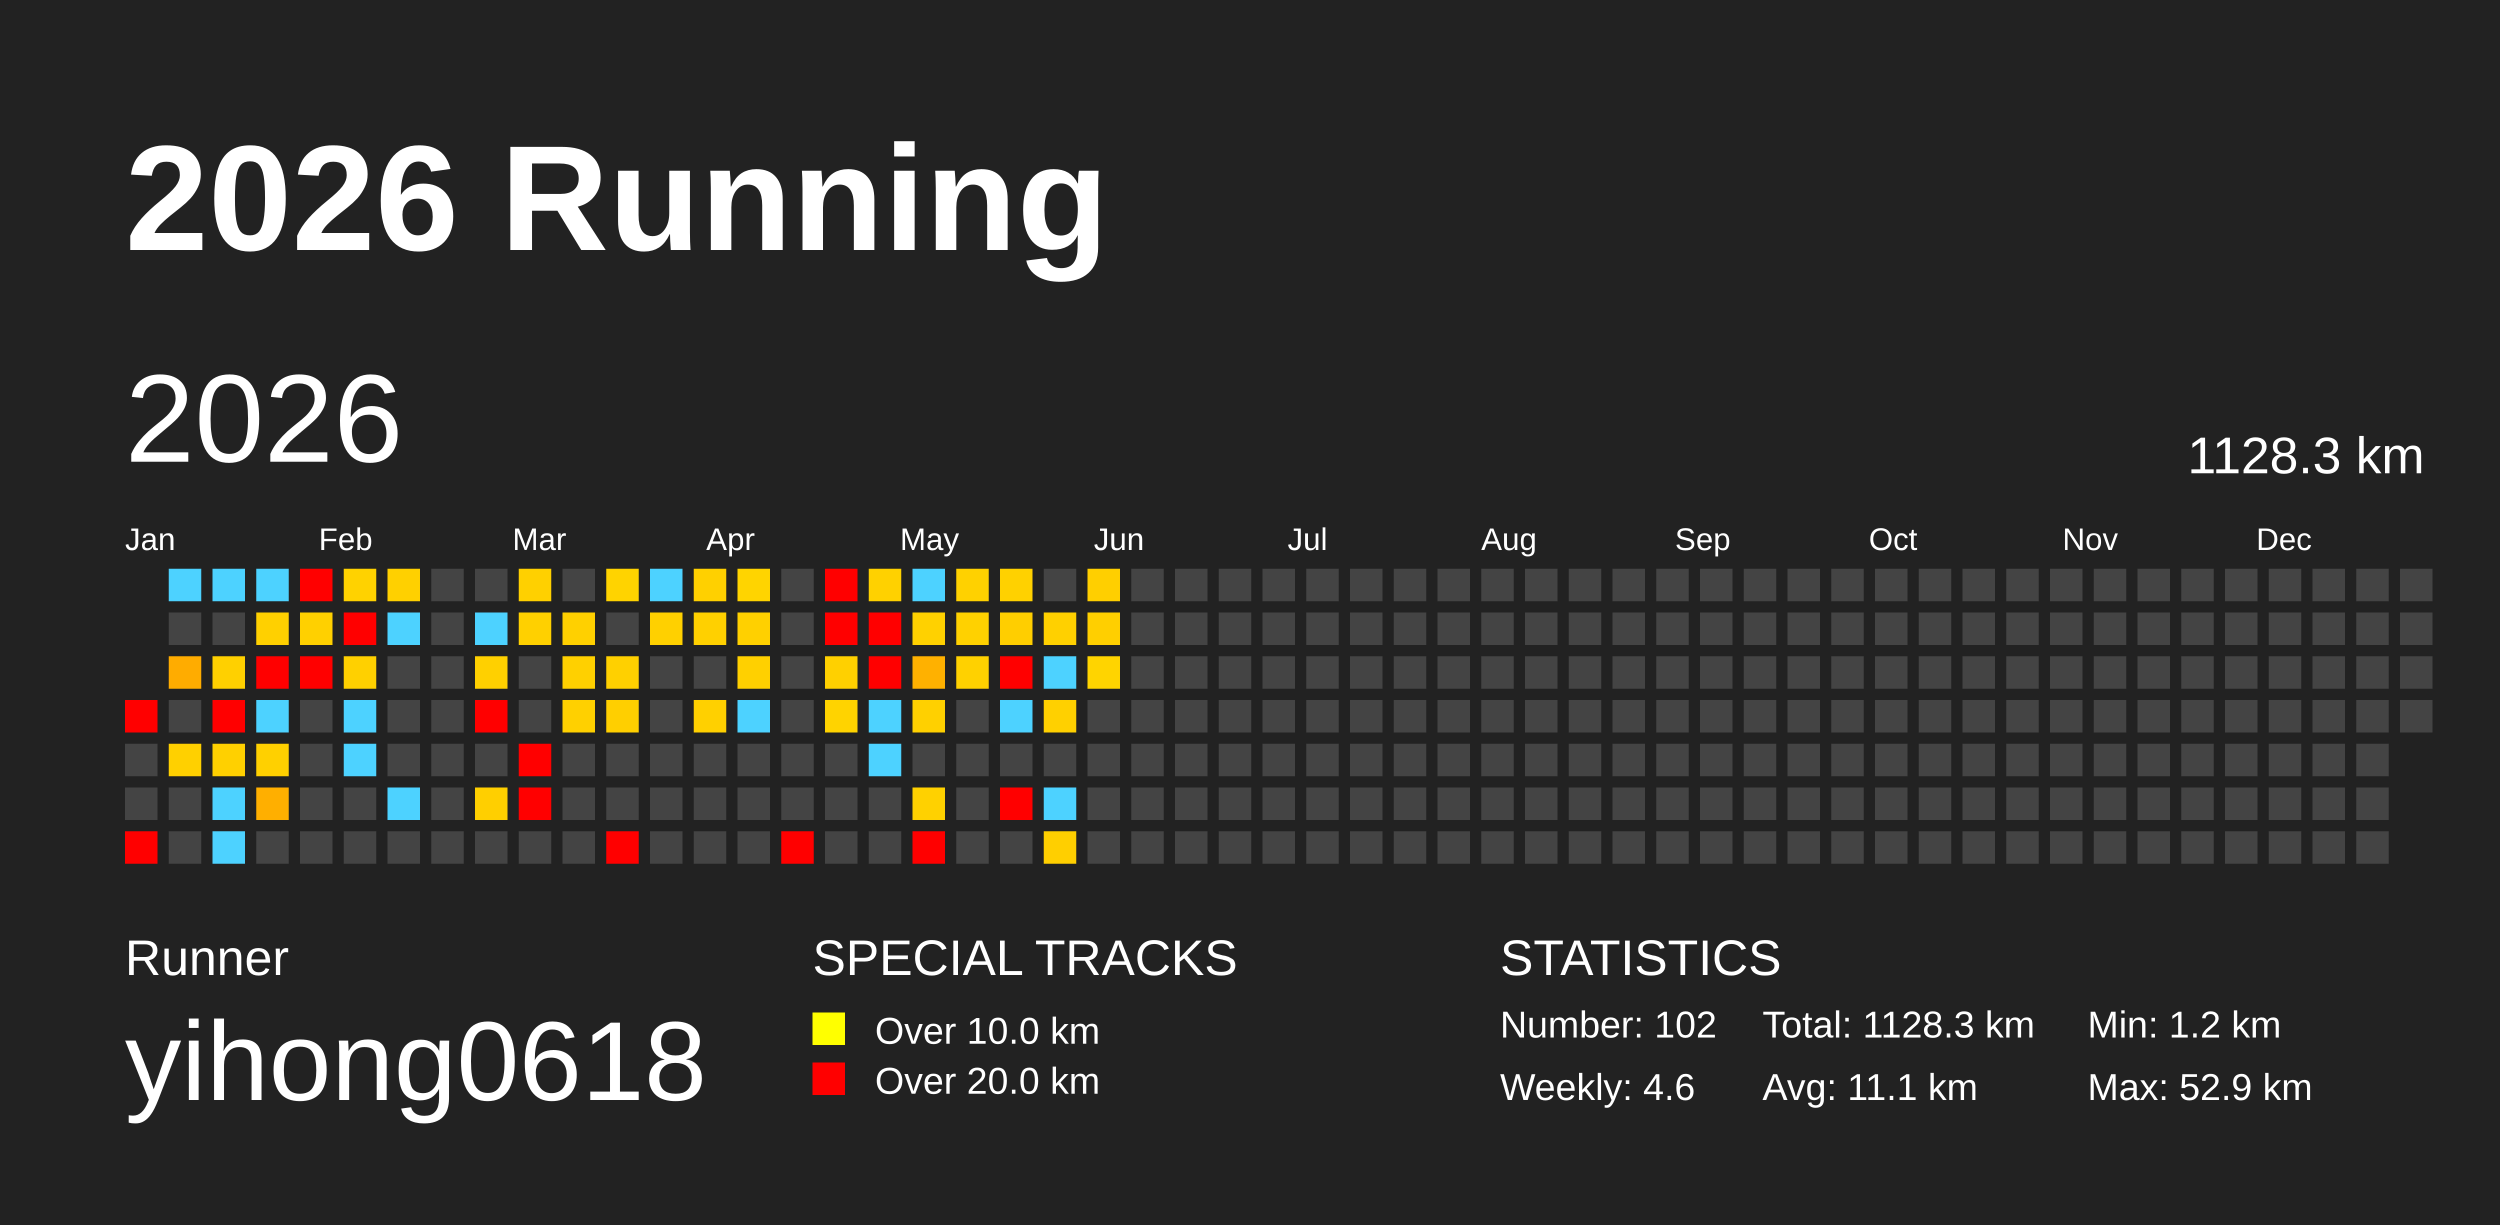
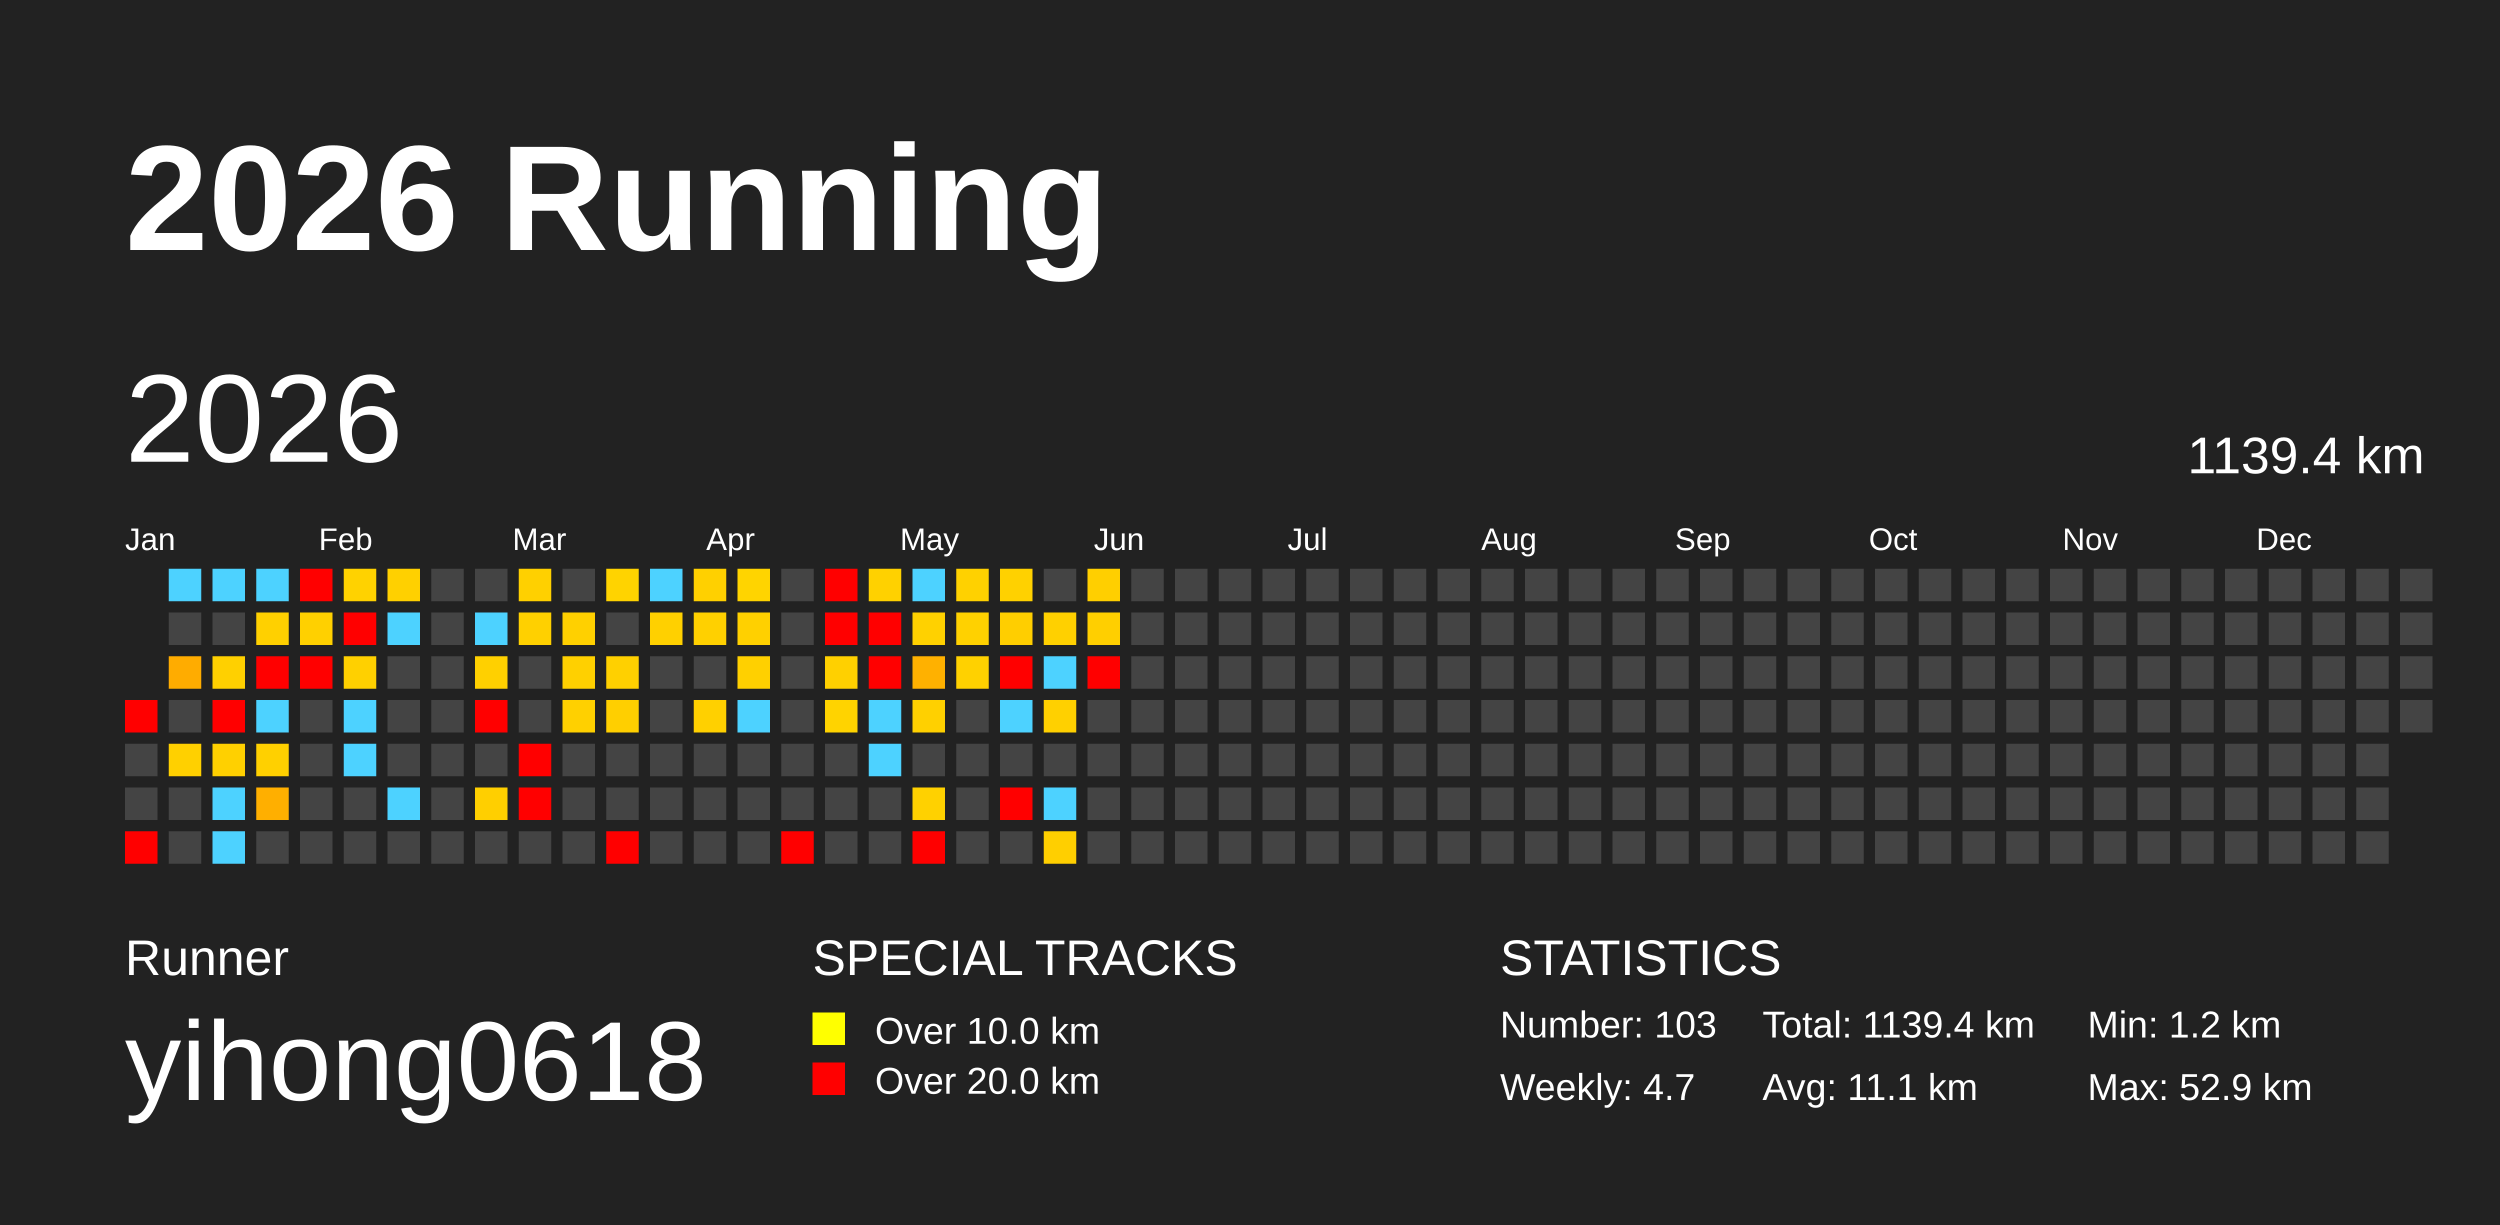
<svg xmlns="http://www.w3.org/2000/svg" baseProfile="full" height="98mm" version="1.1" viewBox="0,0,200,98" width="200mm">
  <defs />
  <rect fill="#222222" height="98" width="200" x="0" y="0" />
  <text fill="#FFFFFF" style="font-size:12px; font-family:Arial; font-weight:bold;" x="10" y="20">2026 Running</text>
  <text fill="#FFFFFF" style="font-size:4px; font-family:Arial" x="10" y="78">Runner</text>
  <text fill="#FFFFFF" style="font-size:9px; font-family:Arial" x="10" y="88">yihong0618</text>
  <text fill="#FFFFFF" style="font-size:4px; font-family:Arial" x="65" y="78">SPECIAL TRACKS</text>
  <rect fill="yellow" height="2.6" width="2.6" x="65" y="81" />
  <text fill="#FFFFFF" style="font-size:3px; font-family:Arial" x="70" y="83.5">Over 10.0 km</text>
  <rect fill="red" height="2.6" width="2.6" x="65" y="85" />
  <text fill="#FFFFFF" style="font-size:3px; font-family:Arial" x="70" y="87.5">Over 20.0 km</text>
  <text fill="#FFFFFF" style="font-size:4px; font-family:Arial" x="120" y="78">STATISTICS</text>
-   <text fill="#FFFFFF" style="font-size:3px; font-family:Arial" x="120" y="83">Number: 102</text>
-   <text fill="#FFFFFF" style="font-size:3px; font-family:Arial" x="120" y="88">Weekly: 4.6</text>
-   <text fill="#FFFFFF" style="font-size:3px; font-family:Arial" x="141" y="83">Total: 1128.3 km</text>
+   <text fill="#FFFFFF" style="font-size:3px; font-family:Arial" x="120" y="83">Number: 103</text>
+   <text fill="#FFFFFF" style="font-size:3px; font-family:Arial" x="120" y="88">Weekly: 4.7</text>
+   <text fill="#FFFFFF" style="font-size:3px; font-family:Arial" x="141" y="83">Total: 1139.4 km</text>
  <text fill="#FFFFFF" style="font-size:3px; font-family:Arial" x="141" y="88">Avg: 11.1 km</text>
  <text fill="#FFFFFF" style="font-size:3px; font-family:Arial" x="167" y="83">Min: 1.2 km</text>
  <text fill="#FFFFFF" style="font-size:3px; font-family:Arial" x="167" y="88">Max: 52.9 km</text>
  <text dominant-baseline="hanging" fill="#FFFFFF" style="font-size:10.0px; font-family:Arial;" x="10" y="30">2026</text>
-   <text dominant-baseline="hanging" fill="#FFFFFF" style="font-size:4.125px; font-family:Arial;" x="175" y="35">1128.3 km</text>
+   <text dominant-baseline="hanging" fill="#FFFFFF" style="font-size:4.125px; font-family:Arial;" x="175" y="35">1139.4 km</text>
  <text fill="#FFFFFF" style="font-size:2.5px; font-family:Arial" x="10.0" y="44">Jan</text>
  <text fill="#FFFFFF" style="font-size:2.5px; font-family:Arial" x="25.5" y="44">Feb</text>
  <text fill="#FFFFFF" style="font-size:2.5px; font-family:Arial" x="41.0" y="44">Mar</text>
  <text fill="#FFFFFF" style="font-size:2.5px; font-family:Arial" x="56.5" y="44">Apr</text>
  <text fill="#FFFFFF" style="font-size:2.5px; font-family:Arial" x="72.0" y="44">May</text>
  <text fill="#FFFFFF" style="font-size:2.5px; font-family:Arial" x="87.5" y="44">Jun</text>
  <text fill="#FFFFFF" style="font-size:2.5px; font-family:Arial" x="103.0" y="44">Jul</text>
  <text fill="#FFFFFF" style="font-size:2.5px; font-family:Arial" x="118.5" y="44">Aug</text>
  <text fill="#FFFFFF" style="font-size:2.5px; font-family:Arial" x="134.0" y="44">Sep</text>
  <text fill="#FFFFFF" style="font-size:2.5px; font-family:Arial" x="149.5" y="44">Oct</text>
  <text fill="#FFFFFF" style="font-size:2.5px; font-family:Arial" x="165.0" y="44">Nov</text>
  <text fill="#FFFFFF" style="font-size:2.5px; font-family:Arial" x="180.5" y="44">Dec</text>
  <rect fill="red" height="2.6" width="2.6" x="10.0" y="56.0" />
  <rect fill="#444444" height="2.6" width="2.6" x="10.0" y="59.5" />
  <rect fill="#444444" height="2.6" width="2.6" x="10.0" y="63.0" />
  <rect fill="red" height="2.6" width="2.6" x="10.0" y="66.5" />
  <rect fill="#4dd2ff" height="2.6" width="2.6" x="13.5" y="45.5" />
  <rect fill="#444444" height="2.6" width="2.6" x="13.5" y="49.0" />
  <rect fill="#ffac00" height="2.6" width="2.6" x="13.5" y="52.5" />
  <rect fill="#444444" height="2.6" width="2.6" x="13.5" y="56.0" />
  <rect fill="#ffd000" height="2.6" width="2.6" x="13.5" y="59.5" />
  <rect fill="#444444" height="2.6" width="2.6" x="13.5" y="63.0" />
  <rect fill="#444444" height="2.6" width="2.6" x="13.5" y="66.5" />
  <rect fill="#4dd2ff" height="2.6" width="2.6" x="17.0" y="45.5" />
  <rect fill="#444444" height="2.6" width="2.6" x="17.0" y="49.0" />
  <rect fill="#ffd000" height="2.6" width="2.6" x="17.0" y="52.5" />
  <rect fill="red" height="2.6" width="2.6" x="17.0" y="56.0" />
  <rect fill="#ffd000" height="2.6" width="2.6" x="17.0" y="59.5" />
  <rect fill="#4dd2ff" height="2.6" width="2.6" x="17.0" y="63.0" />
  <rect fill="#4dd2ff" height="2.6" width="2.6" x="17.0" y="66.5" />
  <rect fill="#4dd2ff" height="2.6" width="2.6" x="20.5" y="45.5" />
  <rect fill="#ffd000" height="2.6" width="2.6" x="20.5" y="49.0" />
  <rect fill="red" height="2.6" width="2.6" x="20.5" y="52.5" />
  <rect fill="#4dd2ff" height="2.6" width="2.6" x="20.5" y="56.0" />
  <rect fill="#ffd000" height="2.6" width="2.6" x="20.5" y="59.5" />
  <rect fill="#ffaf00" height="2.6" width="2.6" x="20.5" y="63.0" />
  <rect fill="#444444" height="2.6" width="2.6" x="20.5" y="66.5" />
  <rect fill="red" height="2.6" width="2.6" x="24.0" y="45.5" />
  <rect fill="#ffd000" height="2.6" width="2.6" x="24.0" y="49.0" />
  <rect fill="red" height="2.6" width="2.6" x="24.0" y="52.5" />
  <rect fill="#444444" height="2.6" width="2.6" x="24.0" y="56.0" />
  <rect fill="#444444" height="2.6" width="2.6" x="24.0" y="59.5" />
  <rect fill="#444444" height="2.6" width="2.6" x="24.0" y="63.0" />
  <rect fill="#444444" height="2.6" width="2.6" x="24.0" y="66.5" />
  <rect fill="#ffd200" height="2.6" width="2.6" x="27.5" y="45.5" />
  <rect fill="red" height="2.6" width="2.6" x="27.5" y="49.0" />
  <rect fill="#ffd000" height="2.6" width="2.6" x="27.5" y="52.5" />
  <rect fill="#4dd2ff" height="2.6" width="2.6" x="27.5" y="56.0" />
  <rect fill="#4dd2ff" height="2.6" width="2.6" x="27.5" y="59.5" />
  <rect fill="#444444" height="2.6" width="2.6" x="27.5" y="63.0" />
  <rect fill="#444444" height="2.6" width="2.6" x="27.5" y="66.5" />
  <rect fill="#ffd000" height="2.6" width="2.6" x="31.0" y="45.5" />
  <rect fill="#4dd2ff" height="2.6" width="2.6" x="31.0" y="49.0" />
  <rect fill="#444444" height="2.6" width="2.6" x="31.0" y="52.5" />
  <rect fill="#444444" height="2.6" width="2.6" x="31.0" y="56.0" />
  <rect fill="#444444" height="2.6" width="2.6" x="31.0" y="59.5" />
  <rect fill="#4dd2ff" height="2.6" width="2.6" x="31.0" y="63.0" />
  <rect fill="#444444" height="2.6" width="2.6" x="31.0" y="66.5" />
  <rect fill="#444444" height="2.6" width="2.6" x="34.5" y="45.5" />
  <rect fill="#444444" height="2.6" width="2.6" x="34.5" y="49.0" />
  <rect fill="#444444" height="2.6" width="2.6" x="34.5" y="52.5" />
  <rect fill="#444444" height="2.6" width="2.6" x="34.5" y="56.0" />
  <rect fill="#444444" height="2.6" width="2.6" x="34.5" y="59.5" />
  <rect fill="#444444" height="2.6" width="2.6" x="34.5" y="63.0" />
  <rect fill="#444444" height="2.6" width="2.6" x="34.5" y="66.5" />
  <rect fill="#444444" height="2.6" width="2.6" x="38.0" y="45.5" />
  <rect fill="#4dd2ff" height="2.6" width="2.6" x="38.0" y="49.0" />
  <rect fill="#ffd000" height="2.6" width="2.6" x="38.0" y="52.5" />
  <rect fill="red" height="2.6" width="2.6" x="38.0" y="56.0" />
  <rect fill="#444444" height="2.6" width="2.6" x="38.0" y="59.5" />
  <rect fill="#ffcf00" height="2.6" width="2.6" x="38.0" y="63.0" />
  <rect fill="#444444" height="2.6" width="2.6" x="38.0" y="66.5" />
  <rect fill="#ffd000" height="2.6" width="2.6" x="41.5" y="45.5" />
  <rect fill="#ffd000" height="2.6" width="2.6" x="41.5" y="49.0" />
  <rect fill="#444444" height="2.6" width="2.6" x="41.5" y="52.5" />
  <rect fill="#444444" height="2.6" width="2.6" x="41.5" y="56.0" />
  <rect fill="red" height="2.6" width="2.6" x="41.5" y="59.5" />
  <rect fill="red" height="2.6" width="2.6" x="41.5" y="63.0" />
  <rect fill="#444444" height="2.6" width="2.6" x="41.5" y="66.5" />
  <rect fill="#444444" height="2.6" width="2.6" x="45.0" y="45.5" />
  <rect fill="#ffd000" height="2.6" width="2.6" x="45.0" y="49.0" />
  <rect fill="#ffd000" height="2.6" width="2.6" x="45.0" y="52.5" />
  <rect fill="#ffd000" height="2.6" width="2.6" x="45.0" y="56.0" />
  <rect fill="#444444" height="2.6" width="2.6" x="45.0" y="59.5" />
  <rect fill="#444444" height="2.6" width="2.6" x="45.0" y="63.0" />
  <rect fill="#444444" height="2.6" width="2.6" x="45.0" y="66.5" />
  <rect fill="#ffd300" height="2.6" width="2.6" x="48.5" y="45.5" />
  <rect fill="#444444" height="2.6" width="2.6" x="48.5" y="49.0" />
  <rect fill="#ffd000" height="2.6" width="2.6" x="48.5" y="52.5" />
  <rect fill="#ffcf00" height="2.6" width="2.6" x="48.5" y="56.0" />
  <rect fill="#444444" height="2.6" width="2.6" x="48.5" y="59.5" />
  <rect fill="#444444" height="2.6" width="2.6" x="48.5" y="63.0" />
  <rect fill="red" height="2.6" width="2.6" x="48.5" y="66.5" />
  <rect fill="#4dd2ff" height="2.6" width="2.6" x="52.0" y="45.5" />
  <rect fill="#ffd000" height="2.6" width="2.6" x="52.0" y="49.0" />
  <rect fill="#444444" height="2.6" width="2.6" x="52.0" y="52.5" />
  <rect fill="#444444" height="2.6" width="2.6" x="52.0" y="56.0" />
  <rect fill="#444444" height="2.6" width="2.6" x="52.0" y="59.5" />
  <rect fill="#444444" height="2.6" width="2.6" x="52.0" y="63.0" />
  <rect fill="#444444" height="2.6" width="2.6" x="52.0" y="66.5" />
  <rect fill="#ffd000" height="2.6" width="2.6" x="55.5" y="45.5" />
  <rect fill="#ffd000" height="2.6" width="2.6" x="55.5" y="49.0" />
  <rect fill="#444444" height="2.6" width="2.6" x="55.5" y="52.5" />
  <rect fill="#ffd000" height="2.6" width="2.6" x="55.5" y="56.0" />
  <rect fill="#444444" height="2.6" width="2.6" x="55.5" y="59.5" />
  <rect fill="#444444" height="2.6" width="2.6" x="55.5" y="63.0" />
  <rect fill="#444444" height="2.6" width="2.6" x="55.5" y="66.5" />
  <rect fill="#ffd400" height="2.6" width="2.6" x="59.0" y="45.5" />
  <rect fill="#ffd000" height="2.6" width="2.6" x="59.0" y="49.0" />
  <rect fill="#ffd000" height="2.6" width="2.6" x="59.0" y="52.5" />
  <rect fill="#4dd2ff" height="2.6" width="2.6" x="59.0" y="56.0" />
  <rect fill="#444444" height="2.6" width="2.6" x="59.0" y="59.5" />
  <rect fill="#444444" height="2.6" width="2.6" x="59.0" y="63.0" />
  <rect fill="#444444" height="2.6" width="2.6" x="59.0" y="66.5" />
  <rect fill="#444444" height="2.6" width="2.6" x="62.5" y="45.5" />
  <rect fill="#444444" height="2.6" width="2.6" x="62.5" y="49.0" />
  <rect fill="#444444" height="2.6" width="2.6" x="62.5" y="52.5" />
  <rect fill="#444444" height="2.6" width="2.6" x="62.5" y="56.0" />
  <rect fill="#444444" height="2.6" width="2.6" x="62.5" y="59.5" />
  <rect fill="#444444" height="2.6" width="2.6" x="62.5" y="63.0" />
  <rect fill="red" height="2.6" width="2.6" x="62.5" y="66.5" />
  <rect fill="red" height="2.6" width="2.6" x="66.0" y="45.5" />
  <rect fill="red" height="2.6" width="2.6" x="66.0" y="49.0" />
  <rect fill="#ffd000" height="2.6" width="2.6" x="66.0" y="52.5" />
  <rect fill="#ffd300" height="2.6" width="2.6" x="66.0" y="56.0" />
  <rect fill="#444444" height="2.6" width="2.6" x="66.0" y="59.5" />
  <rect fill="#444444" height="2.6" width="2.6" x="66.0" y="63.0" />
  <rect fill="#444444" height="2.6" width="2.6" x="66.0" y="66.5" />
  <rect fill="#ffd100" height="2.6" width="2.6" x="69.5" y="45.5" />
  <rect fill="red" height="2.6" width="2.6" x="69.5" y="49.0" />
  <rect fill="red" height="2.6" width="2.6" x="69.5" y="52.5" />
  <rect fill="#4dd2ff" height="2.6" width="2.6" x="69.5" y="56.0" />
  <rect fill="#4dd2ff" height="2.6" width="2.6" x="69.5" y="59.5" />
  <rect fill="#444444" height="2.6" width="2.6" x="69.5" y="63.0" />
  <rect fill="#444444" height="2.6" width="2.6" x="69.5" y="66.5" />
  <rect fill="#4dd2ff" height="2.6" width="2.6" x="73.0" y="45.5" />
  <rect fill="#ffd100" height="2.6" width="2.6" x="73.0" y="49.0" />
  <rect fill="#ffb100" height="2.6" width="2.6" x="73.0" y="52.5" />
  <rect fill="#ffd000" height="2.6" width="2.6" x="73.0" y="56.0" />
  <rect fill="#444444" height="2.6" width="2.6" x="73.0" y="59.5" />
  <rect fill="#ffd100" height="2.6" width="2.6" x="73.0" y="63.0" />
  <rect fill="red" height="2.6" width="2.6" x="73.0" y="66.5" />
  <rect fill="#ffd100" height="2.6" width="2.6" x="76.5" y="45.5" />
  <rect fill="#ffd100" height="2.6" width="2.6" x="76.5" y="49.0" />
  <rect fill="#ffd100" height="2.6" width="2.6" x="76.5" y="52.5" />
  <rect fill="#444444" height="2.6" width="2.6" x="76.5" y="56.0" />
  <rect fill="#444444" height="2.6" width="2.6" x="76.5" y="59.5" />
  <rect fill="#444444" height="2.6" width="2.6" x="76.5" y="63.0" />
  <rect fill="#444444" height="2.6" width="2.6" x="76.5" y="66.5" />
  <rect fill="#ffd100" height="2.6" width="2.6" x="80.0" y="45.5" />
  <rect fill="#ffce00" height="2.6" width="2.6" x="80.0" y="49.0" />
  <rect fill="red" height="2.6" width="2.6" x="80.0" y="52.5" />
  <rect fill="#4dd2ff" height="2.6" width="2.6" x="80.0" y="56.0" />
  <rect fill="#444444" height="2.6" width="2.6" x="80.0" y="59.5" />
  <rect fill="red" height="2.6" width="2.6" x="80.0" y="63.0" />
  <rect fill="#444444" height="2.6" width="2.6" x="80.0" y="66.5" />
  <rect fill="#444444" height="2.6" width="2.6" x="83.5" y="45.5" />
  <rect fill="#ffd000" height="2.6" width="2.6" x="83.5" y="49.0" />
  <rect fill="#4dd2ff" height="2.6" width="2.6" x="83.5" y="52.5" />
  <rect fill="#ffd000" height="2.6" width="2.6" x="83.5" y="56.0" />
  <rect fill="#444444" height="2.6" width="2.6" x="83.5" y="59.5" />
  <rect fill="#4dd2ff" height="2.6" width="2.6" x="83.5" y="63.0" />
  <rect fill="#ffcf00" height="2.6" width="2.6" x="83.5" y="66.5" />
  <rect fill="#ffcf00" height="2.6" width="2.6" x="87.0" y="45.5" />
  <rect fill="#ffcf00" height="2.6" width="2.6" x="87.0" y="49.0" />
-   <rect fill="#ffd400" height="2.6" width="2.6" x="87.0" y="52.5" />
+   <rect fill="red" height="2.6" width="2.6" x="87.0" y="52.5" />
  <rect fill="#444444" height="2.6" width="2.6" x="87.0" y="56.0" />
  <rect fill="#444444" height="2.6" width="2.6" x="87.0" y="59.5" />
  <rect fill="#444444" height="2.6" width="2.6" x="87.0" y="63.0" />
  <rect fill="#444444" height="2.6" width="2.6" x="87.0" y="66.5" />
  <rect fill="#444444" height="2.6" width="2.6" x="90.5" y="45.5" />
  <rect fill="#444444" height="2.6" width="2.6" x="90.5" y="49.0" />
  <rect fill="#444444" height="2.6" width="2.6" x="90.5" y="52.5" />
  <rect fill="#444444" height="2.6" width="2.6" x="90.5" y="56.0" />
  <rect fill="#444444" height="2.6" width="2.6" x="90.5" y="59.5" />
  <rect fill="#444444" height="2.6" width="2.6" x="90.5" y="63.0" />
  <rect fill="#444444" height="2.6" width="2.6" x="90.5" y="66.5" />
  <rect fill="#444444" height="2.6" width="2.6" x="94.0" y="45.5" />
  <rect fill="#444444" height="2.6" width="2.6" x="94.0" y="49.0" />
  <rect fill="#444444" height="2.6" width="2.6" x="94.0" y="52.5" />
  <rect fill="#444444" height="2.6" width="2.6" x="94.0" y="56.0" />
  <rect fill="#444444" height="2.6" width="2.6" x="94.0" y="59.5" />
  <rect fill="#444444" height="2.6" width="2.6" x="94.0" y="63.0" />
  <rect fill="#444444" height="2.6" width="2.6" x="94.0" y="66.5" />
  <rect fill="#444444" height="2.6" width="2.6" x="97.5" y="45.5" />
  <rect fill="#444444" height="2.6" width="2.6" x="97.5" y="49.0" />
  <rect fill="#444444" height="2.6" width="2.6" x="97.5" y="52.5" />
  <rect fill="#444444" height="2.6" width="2.6" x="97.5" y="56.0" />
  <rect fill="#444444" height="2.6" width="2.6" x="97.5" y="59.5" />
  <rect fill="#444444" height="2.6" width="2.6" x="97.5" y="63.0" />
  <rect fill="#444444" height="2.6" width="2.6" x="97.5" y="66.5" />
  <rect fill="#444444" height="2.6" width="2.6" x="101.0" y="45.5" />
  <rect fill="#444444" height="2.6" width="2.6" x="101.0" y="49.0" />
  <rect fill="#444444" height="2.6" width="2.6" x="101.0" y="52.5" />
  <rect fill="#444444" height="2.6" width="2.6" x="101.0" y="56.0" />
  <rect fill="#444444" height="2.6" width="2.6" x="101.0" y="59.5" />
  <rect fill="#444444" height="2.6" width="2.6" x="101.0" y="63.0" />
  <rect fill="#444444" height="2.6" width="2.6" x="101.0" y="66.5" />
  <rect fill="#444444" height="2.6" width="2.6" x="104.5" y="45.5" />
  <rect fill="#444444" height="2.6" width="2.6" x="104.5" y="49.0" />
  <rect fill="#444444" height="2.6" width="2.6" x="104.5" y="52.5" />
  <rect fill="#444444" height="2.6" width="2.6" x="104.5" y="56.0" />
  <rect fill="#444444" height="2.6" width="2.6" x="104.5" y="59.5" />
  <rect fill="#444444" height="2.6" width="2.6" x="104.5" y="63.0" />
  <rect fill="#444444" height="2.6" width="2.6" x="104.5" y="66.5" />
  <rect fill="#444444" height="2.6" width="2.6" x="108.0" y="45.5" />
  <rect fill="#444444" height="2.6" width="2.6" x="108.0" y="49.0" />
  <rect fill="#444444" height="2.6" width="2.6" x="108.0" y="52.5" />
  <rect fill="#444444" height="2.6" width="2.6" x="108.0" y="56.0" />
  <rect fill="#444444" height="2.6" width="2.6" x="108.0" y="59.5" />
  <rect fill="#444444" height="2.6" width="2.6" x="108.0" y="63.0" />
  <rect fill="#444444" height="2.6" width="2.6" x="108.0" y="66.5" />
  <rect fill="#444444" height="2.6" width="2.6" x="111.5" y="45.5" />
  <rect fill="#444444" height="2.6" width="2.6" x="111.5" y="49.0" />
  <rect fill="#444444" height="2.6" width="2.6" x="111.5" y="52.5" />
  <rect fill="#444444" height="2.6" width="2.6" x="111.5" y="56.0" />
  <rect fill="#444444" height="2.6" width="2.6" x="111.5" y="59.5" />
  <rect fill="#444444" height="2.6" width="2.6" x="111.5" y="63.0" />
  <rect fill="#444444" height="2.6" width="2.6" x="111.5" y="66.5" />
  <rect fill="#444444" height="2.6" width="2.6" x="115.0" y="45.5" />
  <rect fill="#444444" height="2.6" width="2.6" x="115.0" y="49.0" />
  <rect fill="#444444" height="2.6" width="2.6" x="115.0" y="52.5" />
  <rect fill="#444444" height="2.6" width="2.6" x="115.0" y="56.0" />
  <rect fill="#444444" height="2.6" width="2.6" x="115.0" y="59.5" />
  <rect fill="#444444" height="2.6" width="2.6" x="115.0" y="63.0" />
  <rect fill="#444444" height="2.6" width="2.6" x="115.0" y="66.5" />
  <rect fill="#444444" height="2.6" width="2.6" x="118.5" y="45.5" />
  <rect fill="#444444" height="2.6" width="2.6" x="118.5" y="49.0" />
  <rect fill="#444444" height="2.6" width="2.6" x="118.5" y="52.5" />
  <rect fill="#444444" height="2.6" width="2.6" x="118.5" y="56.0" />
  <rect fill="#444444" height="2.6" width="2.6" x="118.5" y="59.5" />
  <rect fill="#444444" height="2.6" width="2.6" x="118.5" y="63.0" />
  <rect fill="#444444" height="2.6" width="2.6" x="118.5" y="66.5" />
  <rect fill="#444444" height="2.6" width="2.6" x="122.0" y="45.5" />
  <rect fill="#444444" height="2.6" width="2.6" x="122.0" y="49.0" />
  <rect fill="#444444" height="2.6" width="2.6" x="122.0" y="52.5" />
  <rect fill="#444444" height="2.6" width="2.6" x="122.0" y="56.0" />
  <rect fill="#444444" height="2.6" width="2.6" x="122.0" y="59.5" />
  <rect fill="#444444" height="2.6" width="2.6" x="122.0" y="63.0" />
  <rect fill="#444444" height="2.6" width="2.6" x="122.0" y="66.5" />
  <rect fill="#444444" height="2.6" width="2.6" x="125.5" y="45.5" />
  <rect fill="#444444" height="2.6" width="2.6" x="125.5" y="49.0" />
  <rect fill="#444444" height="2.6" width="2.6" x="125.5" y="52.5" />
  <rect fill="#444444" height="2.6" width="2.6" x="125.5" y="56.0" />
  <rect fill="#444444" height="2.6" width="2.6" x="125.5" y="59.5" />
  <rect fill="#444444" height="2.6" width="2.6" x="125.5" y="63.0" />
  <rect fill="#444444" height="2.6" width="2.6" x="125.5" y="66.5" />
  <rect fill="#444444" height="2.6" width="2.6" x="129.0" y="45.5" />
  <rect fill="#444444" height="2.6" width="2.6" x="129.0" y="49.0" />
  <rect fill="#444444" height="2.6" width="2.6" x="129.0" y="52.5" />
  <rect fill="#444444" height="2.6" width="2.6" x="129.0" y="56.0" />
  <rect fill="#444444" height="2.6" width="2.6" x="129.0" y="59.5" />
  <rect fill="#444444" height="2.6" width="2.6" x="129.0" y="63.0" />
  <rect fill="#444444" height="2.6" width="2.6" x="129.0" y="66.5" />
  <rect fill="#444444" height="2.6" width="2.6" x="132.5" y="45.5" />
  <rect fill="#444444" height="2.6" width="2.6" x="132.5" y="49.0" />
  <rect fill="#444444" height="2.6" width="2.6" x="132.5" y="52.5" />
  <rect fill="#444444" height="2.6" width="2.6" x="132.5" y="56.0" />
  <rect fill="#444444" height="2.6" width="2.6" x="132.5" y="59.5" />
  <rect fill="#444444" height="2.6" width="2.6" x="132.5" y="63.0" />
  <rect fill="#444444" height="2.6" width="2.6" x="132.5" y="66.5" />
  <rect fill="#444444" height="2.6" width="2.6" x="136.0" y="45.5" />
  <rect fill="#444444" height="2.6" width="2.6" x="136.0" y="49.0" />
  <rect fill="#444444" height="2.6" width="2.6" x="136.0" y="52.5" />
  <rect fill="#444444" height="2.6" width="2.6" x="136.0" y="56.0" />
  <rect fill="#444444" height="2.6" width="2.6" x="136.0" y="59.5" />
  <rect fill="#444444" height="2.6" width="2.6" x="136.0" y="63.0" />
  <rect fill="#444444" height="2.6" width="2.6" x="136.0" y="66.5" />
  <rect fill="#444444" height="2.6" width="2.6" x="139.5" y="45.5" />
  <rect fill="#444444" height="2.6" width="2.6" x="139.5" y="49.0" />
  <rect fill="#444444" height="2.6" width="2.6" x="139.5" y="52.5" />
  <rect fill="#444444" height="2.6" width="2.6" x="139.5" y="56.0" />
  <rect fill="#444444" height="2.6" width="2.6" x="139.5" y="59.5" />
  <rect fill="#444444" height="2.6" width="2.6" x="139.5" y="63.0" />
  <rect fill="#444444" height="2.6" width="2.6" x="139.5" y="66.5" />
  <rect fill="#444444" height="2.6" width="2.6" x="143.0" y="45.5" />
  <rect fill="#444444" height="2.6" width="2.6" x="143.0" y="49.0" />
  <rect fill="#444444" height="2.6" width="2.6" x="143.0" y="52.5" />
  <rect fill="#444444" height="2.6" width="2.6" x="143.0" y="56.0" />
  <rect fill="#444444" height="2.6" width="2.6" x="143.0" y="59.5" />
  <rect fill="#444444" height="2.6" width="2.6" x="143.0" y="63.0" />
  <rect fill="#444444" height="2.6" width="2.6" x="143.0" y="66.5" />
  <rect fill="#444444" height="2.6" width="2.6" x="146.5" y="45.5" />
  <rect fill="#444444" height="2.6" width="2.6" x="146.5" y="49.0" />
  <rect fill="#444444" height="2.6" width="2.6" x="146.5" y="52.5" />
  <rect fill="#444444" height="2.6" width="2.6" x="146.5" y="56.0" />
  <rect fill="#444444" height="2.6" width="2.6" x="146.5" y="59.5" />
  <rect fill="#444444" height="2.6" width="2.6" x="146.5" y="63.0" />
  <rect fill="#444444" height="2.6" width="2.6" x="146.5" y="66.5" />
  <rect fill="#444444" height="2.6" width="2.6" x="150.0" y="45.5" />
  <rect fill="#444444" height="2.6" width="2.6" x="150.0" y="49.0" />
  <rect fill="#444444" height="2.6" width="2.6" x="150.0" y="52.5" />
  <rect fill="#444444" height="2.6" width="2.6" x="150.0" y="56.0" />
  <rect fill="#444444" height="2.6" width="2.6" x="150.0" y="59.5" />
  <rect fill="#444444" height="2.6" width="2.6" x="150.0" y="63.0" />
  <rect fill="#444444" height="2.6" width="2.6" x="150.0" y="66.5" />
  <rect fill="#444444" height="2.6" width="2.6" x="153.5" y="45.5" />
  <rect fill="#444444" height="2.6" width="2.6" x="153.5" y="49.0" />
  <rect fill="#444444" height="2.6" width="2.6" x="153.5" y="52.5" />
  <rect fill="#444444" height="2.6" width="2.6" x="153.5" y="56.0" />
  <rect fill="#444444" height="2.6" width="2.6" x="153.5" y="59.5" />
  <rect fill="#444444" height="2.6" width="2.6" x="153.5" y="63.0" />
  <rect fill="#444444" height="2.6" width="2.6" x="153.5" y="66.5" />
  <rect fill="#444444" height="2.6" width="2.6" x="157.0" y="45.5" />
  <rect fill="#444444" height="2.6" width="2.6" x="157.0" y="49.0" />
  <rect fill="#444444" height="2.6" width="2.6" x="157.0" y="52.5" />
  <rect fill="#444444" height="2.6" width="2.6" x="157.0" y="56.0" />
  <rect fill="#444444" height="2.6" width="2.6" x="157.0" y="59.5" />
  <rect fill="#444444" height="2.6" width="2.6" x="157.0" y="63.0" />
  <rect fill="#444444" height="2.6" width="2.6" x="157.0" y="66.5" />
  <rect fill="#444444" height="2.6" width="2.6" x="160.5" y="45.5" />
  <rect fill="#444444" height="2.6" width="2.6" x="160.5" y="49.0" />
  <rect fill="#444444" height="2.6" width="2.6" x="160.5" y="52.5" />
  <rect fill="#444444" height="2.6" width="2.6" x="160.5" y="56.0" />
  <rect fill="#444444" height="2.6" width="2.6" x="160.5" y="59.5" />
  <rect fill="#444444" height="2.6" width="2.6" x="160.5" y="63.0" />
  <rect fill="#444444" height="2.6" width="2.6" x="160.5" y="66.5" />
  <rect fill="#444444" height="2.6" width="2.6" x="164.0" y="45.5" />
  <rect fill="#444444" height="2.6" width="2.6" x="164.0" y="49.0" />
  <rect fill="#444444" height="2.6" width="2.6" x="164.0" y="52.5" />
  <rect fill="#444444" height="2.6" width="2.6" x="164.0" y="56.0" />
  <rect fill="#444444" height="2.6" width="2.6" x="164.0" y="59.5" />
  <rect fill="#444444" height="2.6" width="2.6" x="164.0" y="63.0" />
  <rect fill="#444444" height="2.6" width="2.6" x="164.0" y="66.5" />
  <rect fill="#444444" height="2.6" width="2.6" x="167.5" y="45.5" />
  <rect fill="#444444" height="2.6" width="2.6" x="167.5" y="49.0" />
  <rect fill="#444444" height="2.6" width="2.6" x="167.5" y="52.5" />
  <rect fill="#444444" height="2.6" width="2.6" x="167.5" y="56.0" />
  <rect fill="#444444" height="2.6" width="2.6" x="167.5" y="59.5" />
  <rect fill="#444444" height="2.6" width="2.6" x="167.5" y="63.0" />
  <rect fill="#444444" height="2.6" width="2.6" x="167.5" y="66.5" />
  <rect fill="#444444" height="2.6" width="2.6" x="171.0" y="45.5" />
  <rect fill="#444444" height="2.6" width="2.6" x="171.0" y="49.0" />
  <rect fill="#444444" height="2.6" width="2.6" x="171.0" y="52.5" />
  <rect fill="#444444" height="2.6" width="2.6" x="171.0" y="56.0" />
  <rect fill="#444444" height="2.6" width="2.6" x="171.0" y="59.5" />
  <rect fill="#444444" height="2.6" width="2.6" x="171.0" y="63.0" />
  <rect fill="#444444" height="2.6" width="2.6" x="171.0" y="66.5" />
  <rect fill="#444444" height="2.6" width="2.6" x="174.5" y="45.5" />
  <rect fill="#444444" height="2.6" width="2.6" x="174.5" y="49.0" />
  <rect fill="#444444" height="2.6" width="2.6" x="174.5" y="52.5" />
  <rect fill="#444444" height="2.6" width="2.6" x="174.5" y="56.0" />
  <rect fill="#444444" height="2.6" width="2.6" x="174.5" y="59.5" />
  <rect fill="#444444" height="2.6" width="2.6" x="174.5" y="63.0" />
  <rect fill="#444444" height="2.6" width="2.6" x="174.5" y="66.5" />
  <rect fill="#444444" height="2.6" width="2.6" x="178.0" y="45.5" />
  <rect fill="#444444" height="2.6" width="2.6" x="178.0" y="49.0" />
  <rect fill="#444444" height="2.6" width="2.6" x="178.0" y="52.5" />
  <rect fill="#444444" height="2.6" width="2.6" x="178.0" y="56.0" />
  <rect fill="#444444" height="2.6" width="2.6" x="178.0" y="59.5" />
  <rect fill="#444444" height="2.6" width="2.6" x="178.0" y="63.0" />
  <rect fill="#444444" height="2.6" width="2.6" x="178.0" y="66.5" />
  <rect fill="#444444" height="2.6" width="2.6" x="181.5" y="45.5" />
  <rect fill="#444444" height="2.6" width="2.6" x="181.5" y="49.0" />
  <rect fill="#444444" height="2.6" width="2.6" x="181.5" y="52.5" />
  <rect fill="#444444" height="2.6" width="2.6" x="181.5" y="56.0" />
  <rect fill="#444444" height="2.6" width="2.6" x="181.5" y="59.5" />
  <rect fill="#444444" height="2.6" width="2.6" x="181.5" y="63.0" />
  <rect fill="#444444" height="2.6" width="2.6" x="181.5" y="66.5" />
  <rect fill="#444444" height="2.6" width="2.6" x="185.0" y="45.5" />
  <rect fill="#444444" height="2.6" width="2.6" x="185.0" y="49.0" />
  <rect fill="#444444" height="2.6" width="2.6" x="185.0" y="52.5" />
  <rect fill="#444444" height="2.6" width="2.6" x="185.0" y="56.0" />
  <rect fill="#444444" height="2.6" width="2.6" x="185.0" y="59.5" />
  <rect fill="#444444" height="2.6" width="2.6" x="185.0" y="63.0" />
  <rect fill="#444444" height="2.6" width="2.6" x="185.0" y="66.5" />
  <rect fill="#444444" height="2.6" width="2.6" x="188.5" y="45.5" />
  <rect fill="#444444" height="2.6" width="2.6" x="188.5" y="49.0" />
  <rect fill="#444444" height="2.6" width="2.6" x="188.5" y="52.5" />
  <rect fill="#444444" height="2.6" width="2.6" x="188.5" y="56.0" />
  <rect fill="#444444" height="2.6" width="2.6" x="188.5" y="59.5" />
  <rect fill="#444444" height="2.6" width="2.6" x="188.5" y="63.0" />
  <rect fill="#444444" height="2.6" width="2.6" x="188.5" y="66.5" />
  <rect fill="#444444" height="2.6" width="2.6" x="192.0" y="45.5" />
  <rect fill="#444444" height="2.6" width="2.6" x="192.0" y="49.0" />
  <rect fill="#444444" height="2.6" width="2.6" x="192.0" y="52.5" />
  <rect fill="#444444" height="2.6" width="2.6" x="192.0" y="56.0" />
</svg>
